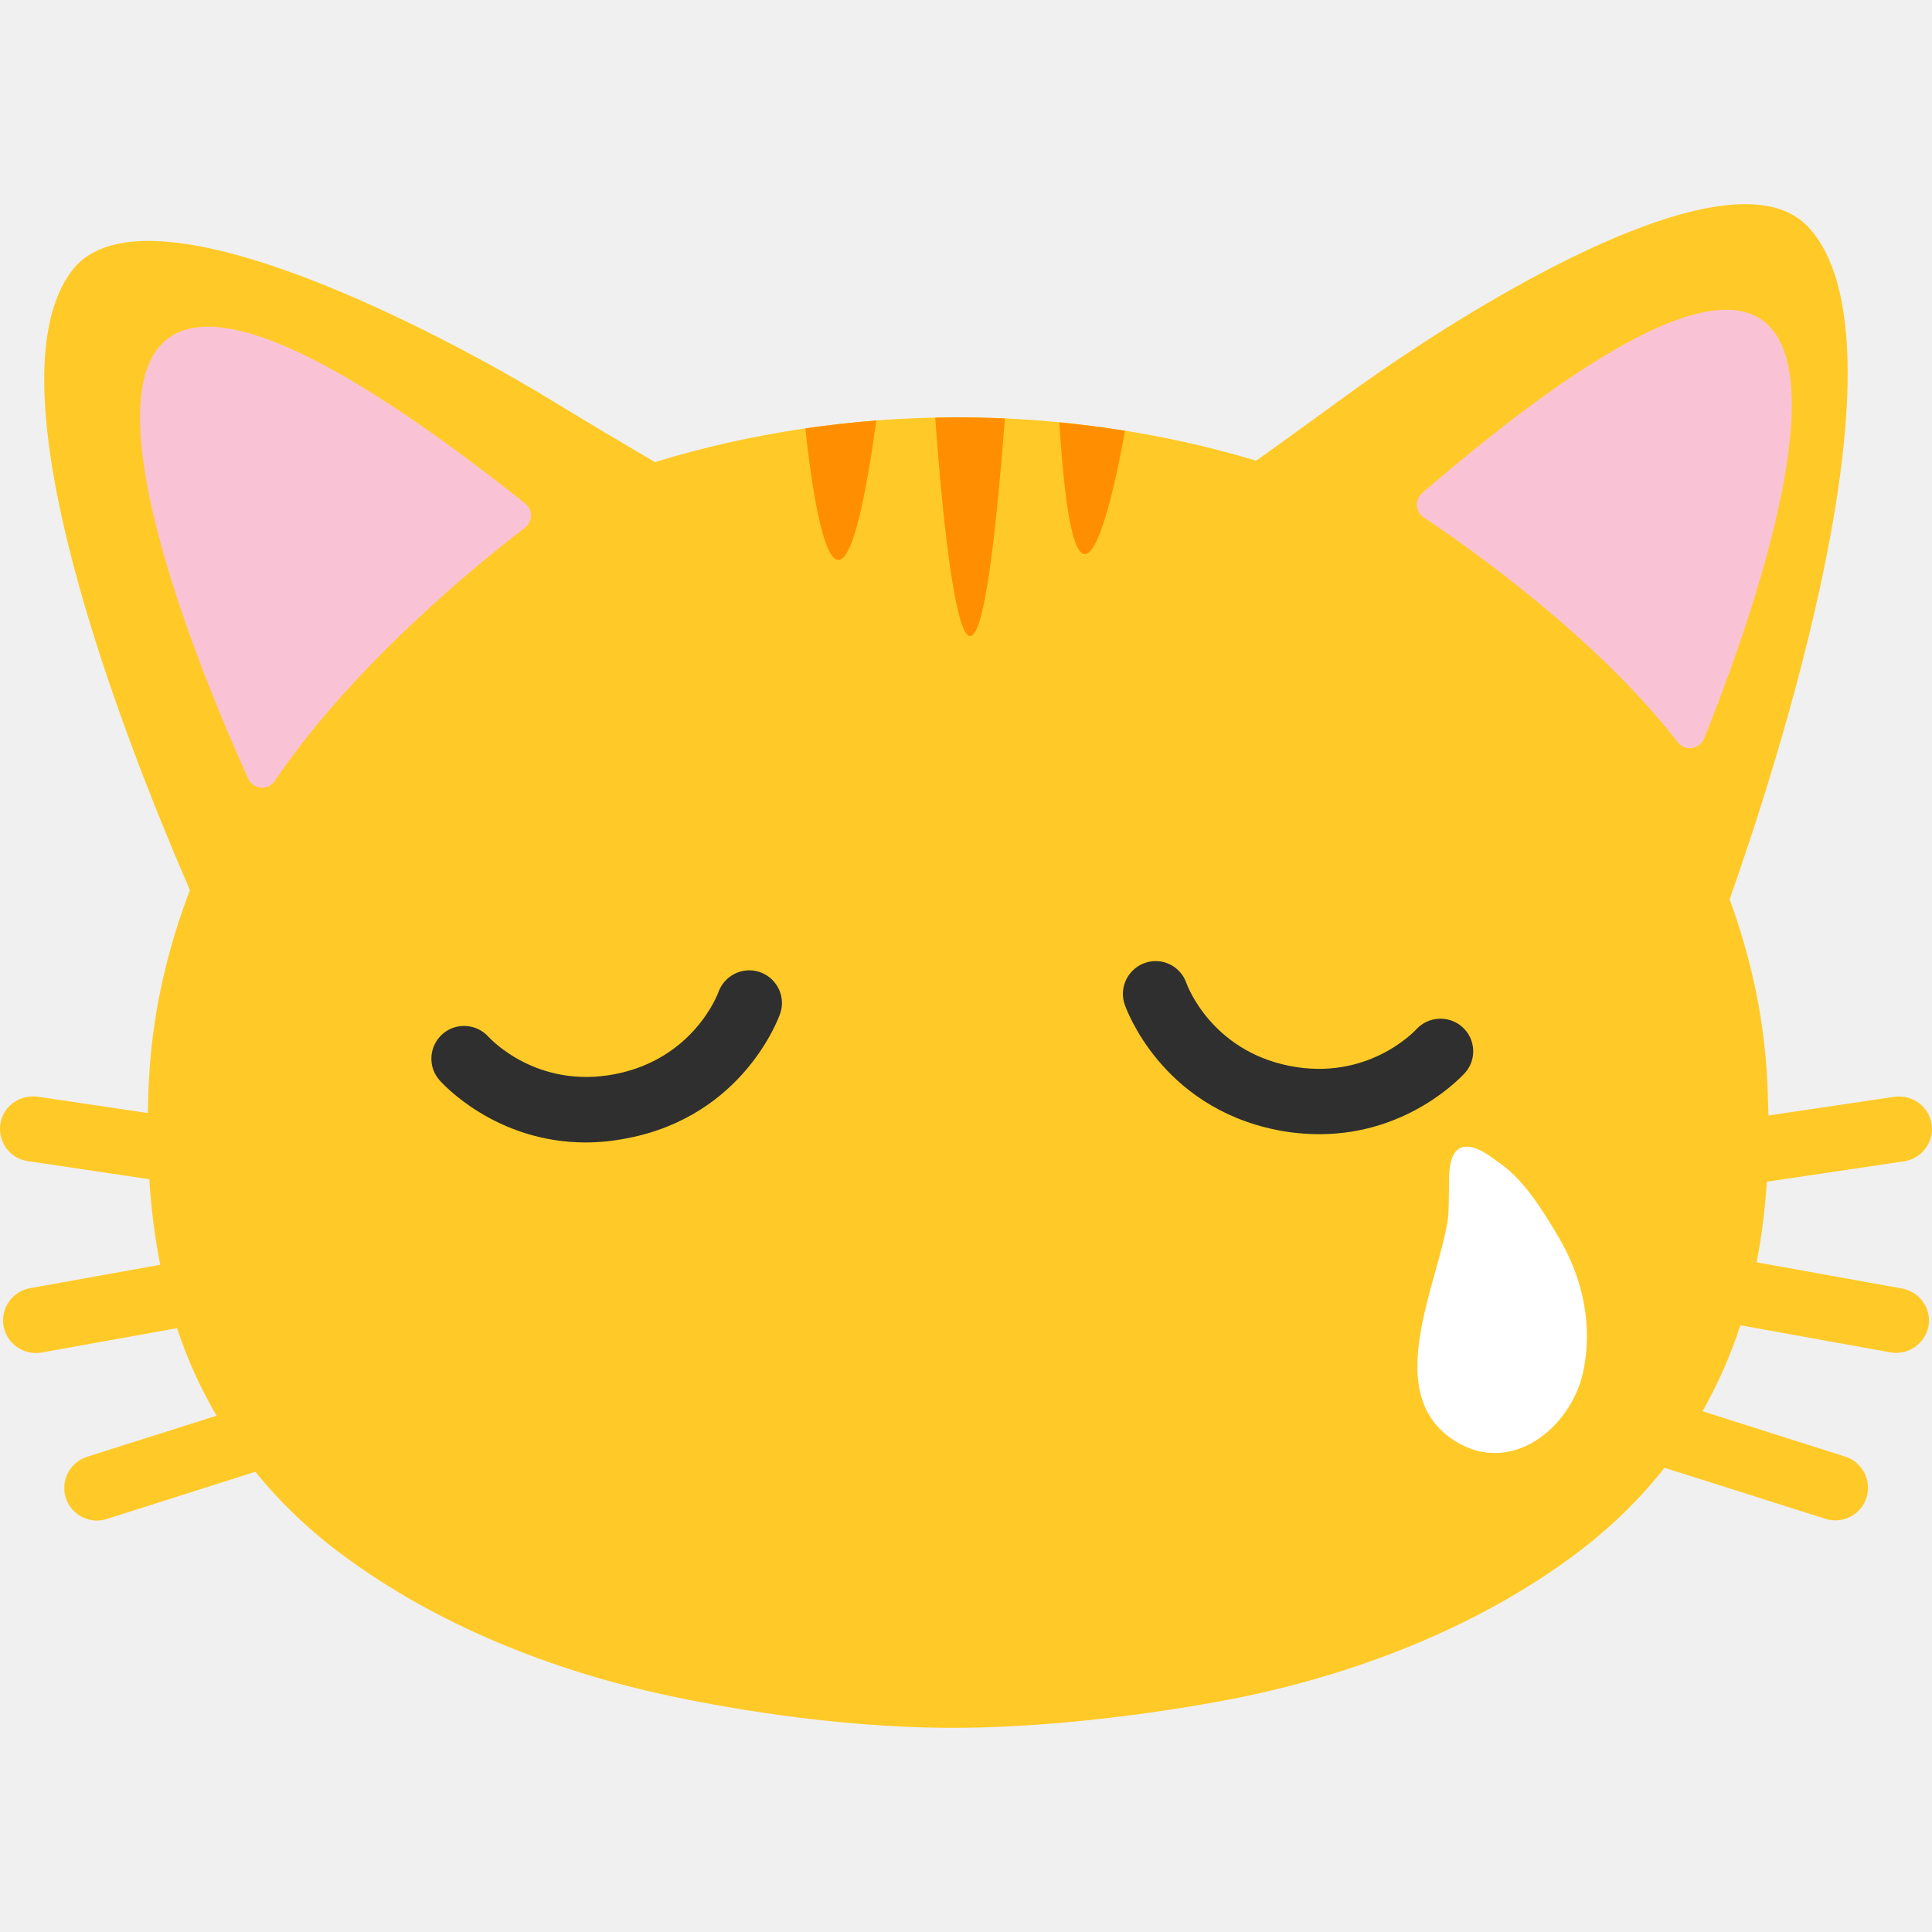
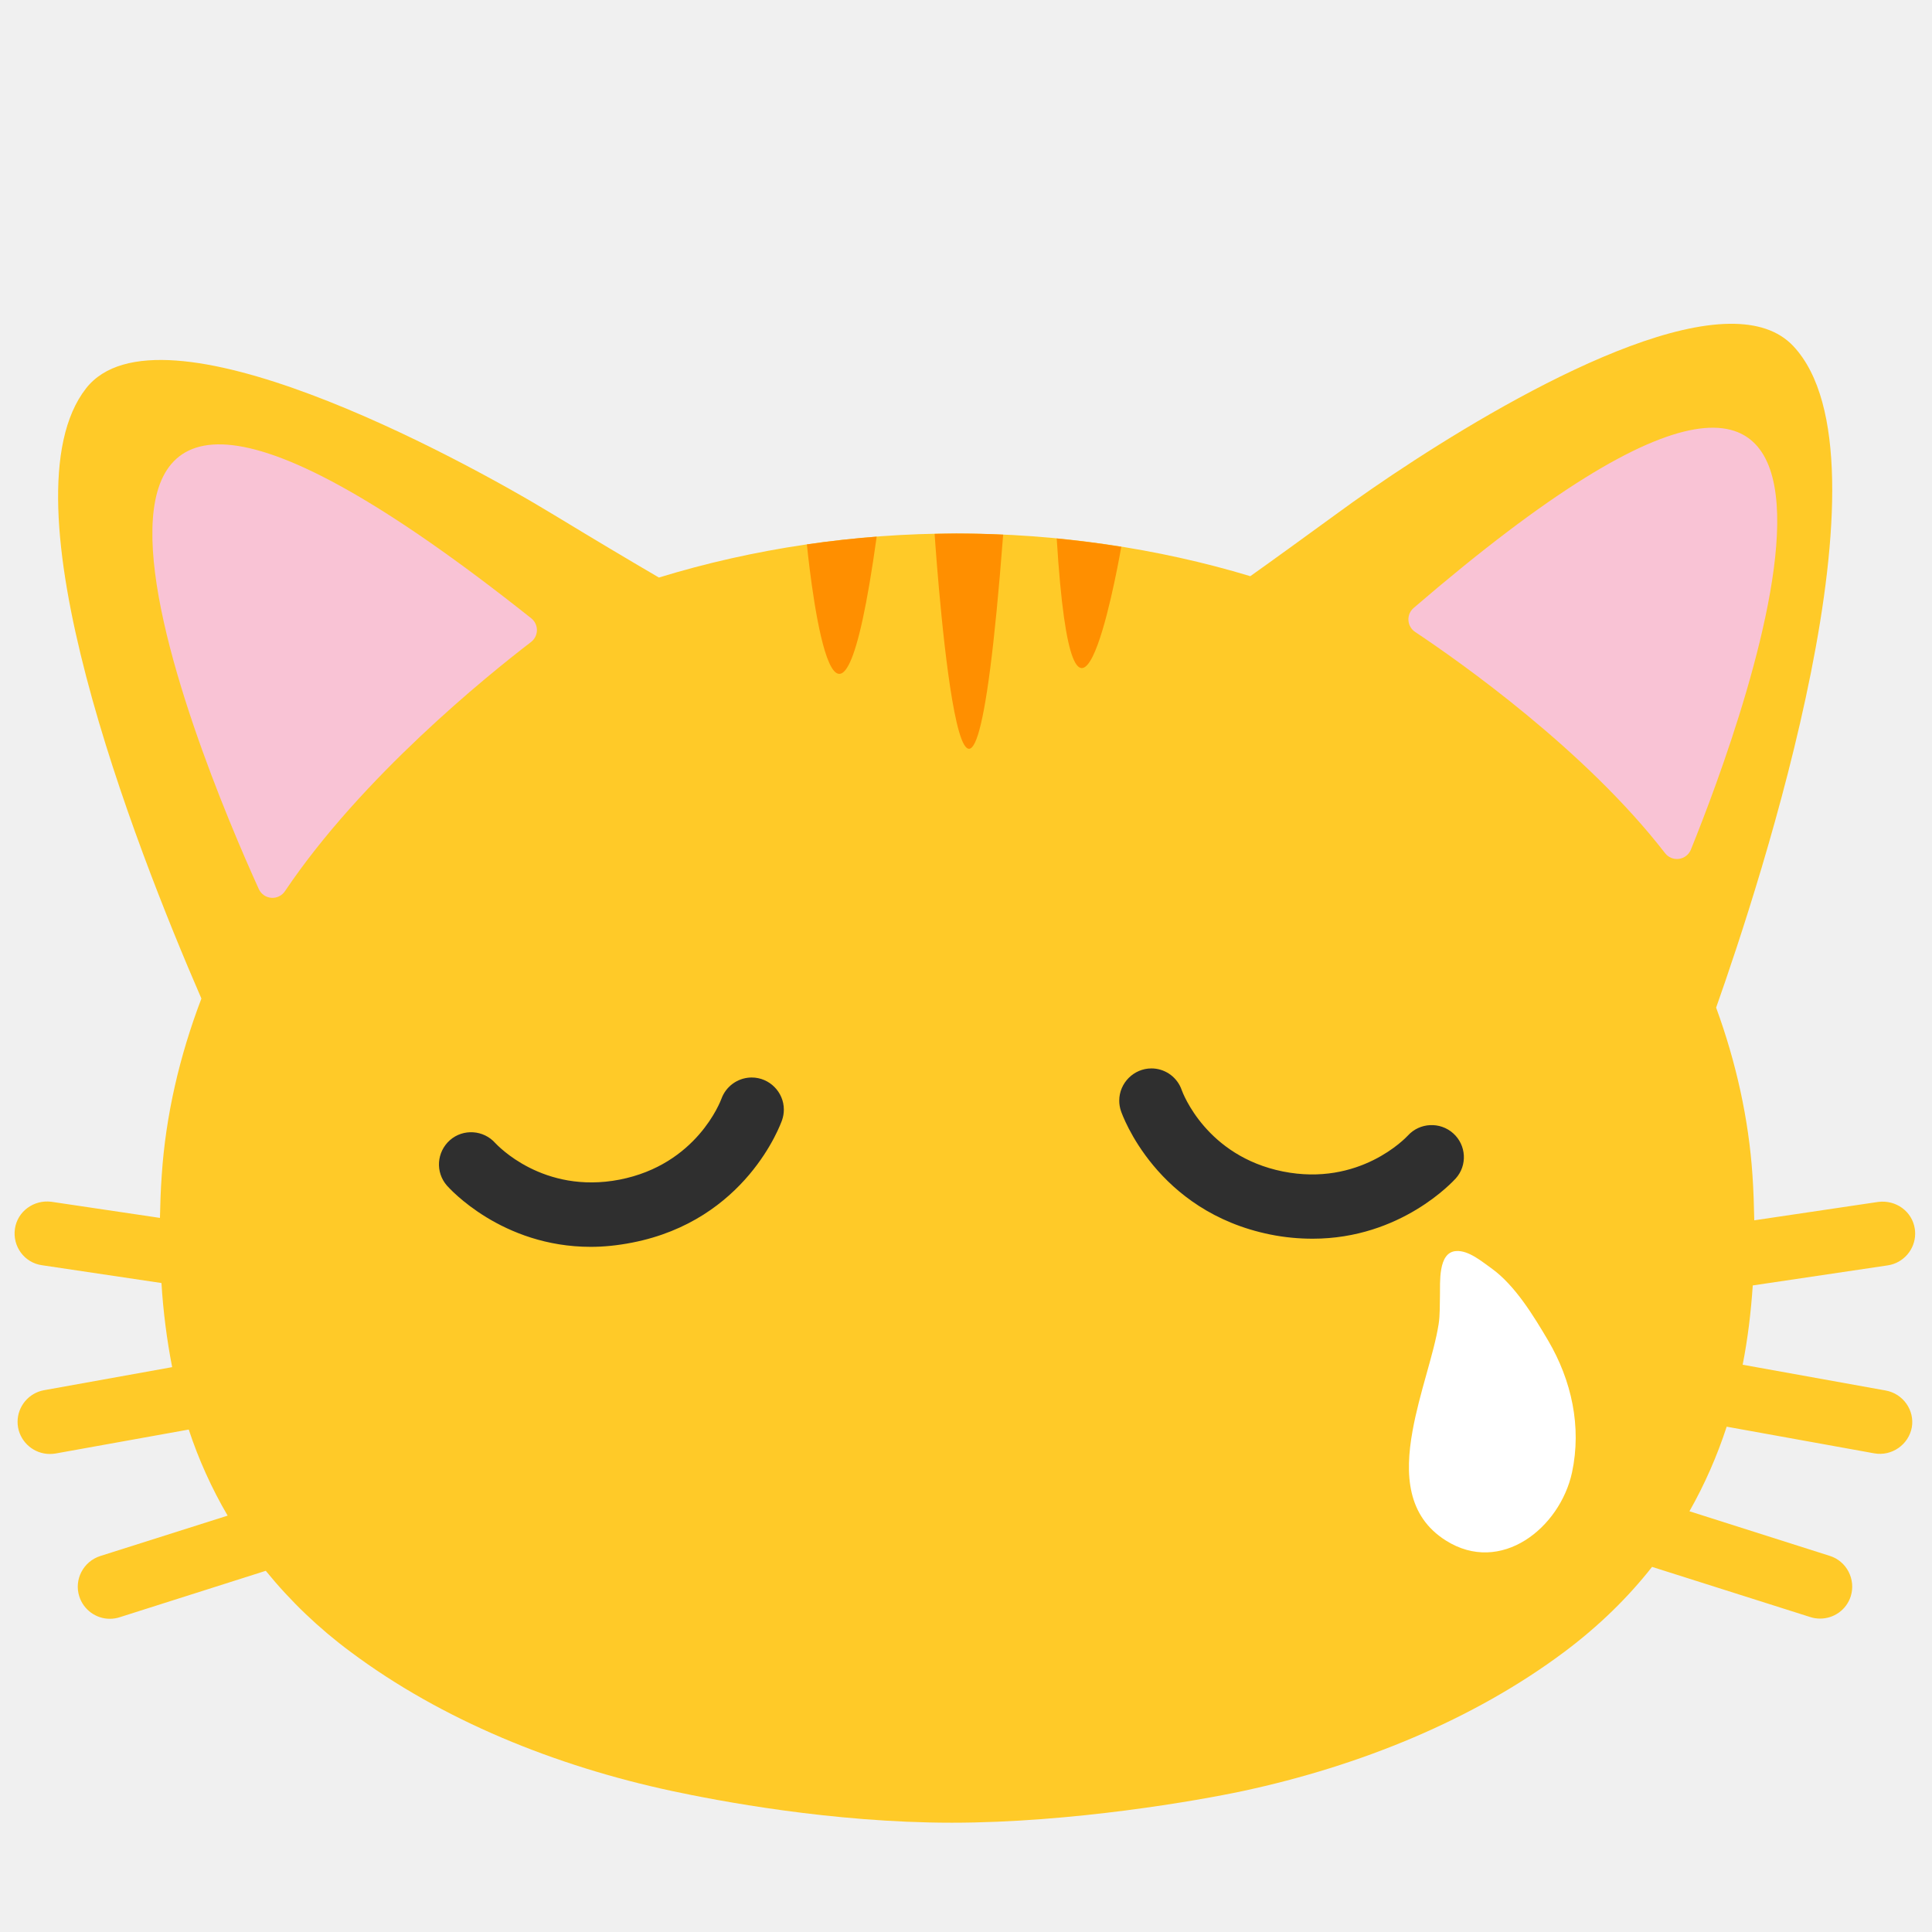
- <svg xmlns="http://www.w3.org/2000/svg" clip-rule="evenodd" fill-rule="evenodd" stroke-linejoin="round" stroke-miterlimit="2" version="1.1" viewBox="0 0 128 128" xml:space="preserve">
-   <g transform="matrix(.24366 0 0 .24366 -.98202 -8.2809)">
-     <g fill-rule="nonzero">
-       <path d="m478.03 89.496c-31.983 0.392-87.396 36.962-108.32 52.333-9.291 6.75-17.25 12.55-24.125 17.425-25.666-7.75-53.5-11.791-81.083-11.791-28.042-0.042-56.333 4.166-82.375 12.166-8-4.666-17.583-10.379-28.917-17.254-27.166-16.542-109.29-60.708-129.42-35.042-23.834 30.459 13.333 125.92 31.875 168.67-6.084 15.958-9.875 32.417-10.959 48.792-0.291 3.958-0.416 7.916-0.5 11.833l-30-4.458c-4.833-0.625-9.375 2.625-10.083 7.458-0.708 4.875 2.625 9.417 7.5 10.083l33 4.917c0.48 7.806 1.468 15.572 2.958 23.25l-35.416 6.375c-4.215 0.76-7.31 4.464-7.31 8.746 0 0.533 0.048 1.064 0.143 1.587 0.782 4.201 4.477 7.28 8.75 7.292 0.5 0 1.042-0.042 1.583-0.125l36.834-6.625c2.737 8.286 6.34 16.261 10.75 23.792l-35.209 11.166c-4.666 1.5-7.291 6.5-5.791 11.167 1.164 3.669 4.593 6.179 8.443 6.179 0.925 0 1.844-0.145 2.723-0.429l40.375-12.833c6.851 8.424 14.732 15.955 23.459 22.416 25.208 18.834 56.541 31.542 88.875 38.459 12.291 2.625 44 8.75 77.291 8.75 33.292 0 68.125-6.125 80.417-8.75 32.292-6.917 63.667-19.625 88.875-38.459 9.625-7.208 17.625-15.083 24.25-23.5l43.75 13.875c0.875 0.292 1.792 0.417 2.708 0.417 3.75 0 7.25-2.375 8.459-6.167 1.458-4.666-1.125-9.708-5.792-11.166l-38.792-12.334c4.25-7.5 7.667-15.333 10.292-23.375l40.833 7.375c4.794 0.836 9.436-2.384 10.334-7.166 0.833-4.709-2.375-9.334-7.209-10.209l-39.541-7.125c1.416-7.166 2.291-14.5 2.791-21.916l37.292-5.542c4.342-0.635 7.595-4.398 7.595-8.786 0-0.434-0.032-0.868-0.095-1.297-0.708-4.834-5.208-8.084-10.125-7.459l-34.25 5.084c-0.083-4.167-0.208-8.334-0.5-12.5-1.042-15.5-4.5-31.125-10.042-46.292 12.25-34.625 50.542-151.54 21.375-182.79-4.166-4.466-10.3-6.304-17.679-6.212z" fill="#ffca28" />
-       <path d="m402.42 345.79c-5 0.375-4.334 8.791-4.417 12.25-0.083 2.583 0.042 5.416-0.375 8-1.292 8.166-5.333 19-7.208 29.5-2.167 11.958-1.5 23.5 9.208 30.25 15.208 9.625 31.542-3.459 34.875-18.792 2.708-12.667-0.125-25.458-6.583-36.458-4.042-6.834-9.084-15.167-15.542-19.875-2.667-1.875-6.458-5.167-9.958-4.875z" fill="#fff" />
-       <path d="m318.86 295.33c-0.201-0.013-0.402-0.02-0.604-0.02-4.884 0-8.904 4.019-8.904 8.904 0 0.975 0.16 1.943 0.474 2.866 0.375 1.084 9.792 27.759 41.25 34.133 4.125 0.834 8.046 1.163 11.754 1.163 24.417 0 38.834-15.917 39.542-16.667 3.25-3.625 2.917-9.208-0.708-12.458s-9.25-3-12.542 0.625c-0.542 0.583-13.333 14.167-34.542 9.917-21.125-4.25-27.666-21.667-27.958-22.5-1.153-3.36-4.219-5.716-7.762-5.963zm-111.58 2.504c-3.545 0.2-6.648 2.499-7.87 5.834-0.292 0.791-6.875 18.208-28.125 22.375-21.25 4.125-33.875-9.584-34.375-10.084-3.25-3.666-8.875-4.041-12.542-0.833-3.708 3.292-4.079 8.875-0.829 12.583 0.666 0.75 15.125 16.917 39.75 16.917 3.583 0 7.375-0.375 11.416-1.167 31.5-6.125 41.042-32.708 41.459-33.875 0.321-0.93 0.485-1.908 0.485-2.893 0-4.866-4.005-8.871-8.871-8.871-0.166 0-0.332 5e-3 -0.498 0.014z" fill="#2f2f2f" />
-     </g>
-     <path d="m78.801 246.26c-0.821 1.273-2.269 1.998-3.78 1.893-1.511-0.106-2.845-1.025-3.481-2.4-16.681-36.78-86.86-203.73 75.291-74.867 1.01 0.804 1.591 2.031 1.571 3.323-0.019 1.291-0.637 2.5-1.671 3.273-12.066 9.25-46.71 37.231-67.93 68.778zm381.37-10.513c0.891 1.201 2.36 1.831 3.845 1.647 1.486-0.184 2.757-1.152 3.329-2.535 14.52-35.885 74.252-196.63-76.619-66.824-0.994 0.856-1.527 2.129-1.438 3.438 0.088 1.308 0.787 2.498 1.886 3.213 12.426 8.28 47.009 32.658 68.997 61.061z" fill="#f9c3d5" />
-     <path d="m242.31 148.32c-6.458 0.5-12.9 1.212-19.287 2.146 1.367 13.279 8.629 74.65 19.292-2.146zm49.767 0.508c4.529 73.705 16.042 12.484 17.846 2.296-5.923-0.95-11.875-1.714-17.846-2.292zm-27.575-1.375c-2.054 0-4.117 0.067-6.175 0.109 0.75 10.962 9.167 127.85 18.946 0.208-4.254-0.2-8.512-0.304-12.771-0.313z" fill="#ff8f00" />
-   </g>
+ <svg xmlns="http://www.w3.org/2000/svg" width="100%" height="100%" viewBox="0 0 534 534" version="1.1" xml:space="preserve" style="fill-rule:evenodd;clip-rule:evenodd;stroke-linejoin:round;stroke-miterlimit:2;">
+   <path d="M478.029,89.496c-31.983,0.392 -87.396,36.962 -108.321,52.333c-9.291,6.75 -17.25,12.55 -24.125,17.425c-25.666,-7.75 -53.5,-11.791 -81.083,-11.791c-28.042,-0.042 -56.333,4.166 -82.375,12.166c-8,-4.666 -17.583,-10.379 -28.917,-17.254c-27.166,-16.542 -109.291,-60.708 -129.416,-35.042c-23.834,30.459 13.333,125.917 31.875,168.667c-6.084,15.958 -9.875,32.417 -10.959,48.792c-0.291,3.958 -0.416,7.916 -0.5,11.833l-30,-4.458c-4.833,-0.625 -9.375,2.625 -10.083,7.458c-0.708,4.875 2.625,9.417 7.5,10.083l33,4.917c0.48,7.806 1.468,15.572 2.958,23.25l-35.416,6.375c-4.215,0.76 -7.31,4.464 -7.31,8.746c0,0.533 0.048,1.064 0.143,1.587c0.782,4.201 4.477,7.28 8.75,7.292c0.5,0 1.042,-0.042 1.583,-0.125l36.834,-6.625c2.737,8.286 6.34,16.261 10.75,23.792l-35.209,11.166c-4.666,1.5 -7.291,6.5 -5.791,11.167c1.164,3.669 4.593,6.179 8.443,6.179c0.925,-0 1.844,-0.145 2.723,-0.429l40.375,-12.833c6.851,8.424 14.732,15.955 23.459,22.416c25.208,18.834 56.541,31.542 88.875,38.459c12.291,2.625 44,8.75 77.291,8.75c33.292,-0 68.125,-6.125 80.417,-8.75c32.292,-6.917 63.667,-19.625 88.875,-38.459c9.625,-7.208 17.625,-15.083 24.25,-23.5l43.75,13.875c0.875,0.292 1.792,0.417 2.708,0.417c3.75,0 7.25,-2.375 8.459,-6.167c1.458,-4.666 -1.125,-9.708 -5.792,-11.166l-38.792,-12.334c4.25,-7.5 7.667,-15.333 10.292,-23.375l40.833,7.375c4.794,0.836 9.436,-2.384 10.334,-7.166c0.833,-4.709 -2.375,-9.334 -7.209,-10.209l-39.541,-7.125c1.416,-7.166 2.291,-14.5 2.791,-21.916l37.292,-5.542c4.342,-0.635 7.595,-4.398 7.595,-8.786c0,-0.434 -0.032,-0.868 -0.095,-1.297c-0.708,-4.834 -5.208,-8.084 -10.125,-7.459l-34.25,5.084c-0.083,-4.167 -0.208,-8.334 -0.5,-12.5c-1.042,-15.5 -4.5,-31.125 -10.042,-46.292c12.25,-34.625 50.542,-151.542 21.375,-182.792c-4.166,-4.466 -10.3,-6.304 -17.679,-6.212Z" style="fill:#ffca28;fill-rule:nonzero;" />
+   <path d="M402.417,345.792c-5,0.375 -4.334,8.791 -4.417,12.25c-0.083,2.583 0.042,5.416 -0.375,8c-1.292,8.166 -5.333,19 -7.208,29.5c-2.167,11.958 -1.5,23.5 9.208,30.25c15.208,9.625 31.542,-3.459 34.875,-18.792c2.708,-12.667 -0.125,-25.458 -6.583,-36.458c-4.042,-6.834 -9.084,-15.167 -15.542,-19.875c-2.667,-1.875 -6.458,-5.167 -9.958,-4.875Z" style="fill:#fff;fill-rule:nonzero;" />
+   <path d="M318.863,295.329c-0.201,-0.013 -0.402,-0.02 -0.604,-0.02c-4.884,-0 -8.904,4.019 -8.904,8.904c0,0.975 0.16,1.943 0.474,2.866c0.375,1.084 9.792,27.759 41.25,34.133c4.125,0.834 8.046,1.163 11.754,1.163c24.417,0 38.834,-15.917 39.542,-16.667c3.25,-3.625 2.917,-9.208 -0.708,-12.458c-3.625,-3.25 -9.25,-3 -12.542,0.625c-0.542,0.583 -13.333,14.167 -34.542,9.917c-21.125,-4.25 -27.666,-21.667 -27.958,-22.5c-1.153,-3.36 -4.219,-5.716 -7.762,-5.963Zm-111.58,2.504c-3.545,0.2 -6.648,2.499 -7.87,5.834c-0.292,0.791 -6.875,18.208 -28.125,22.375c-21.25,4.125 -33.875,-9.584 -34.375,-10.084c-3.25,-3.666 -8.875,-4.041 -12.542,-0.833c-3.708,3.292 -4.079,8.875 -0.829,12.583c0.666,0.75 15.125,16.917 39.75,16.917c3.583,0 7.375,-0.375 11.416,-1.167c31.5,-6.125 41.042,-32.708 41.459,-33.875c0.321,-0.93 0.485,-1.908 0.485,-2.893c-0,-4.866 -4.005,-8.871 -8.871,-8.871c-0.166,0 -0.332,0.005 -0.498,0.014Z" style="fill:#2f2f2f;fill-rule:nonzero;" />
+   <path d="M78.801,246.264c-0.821,1.273 -2.269,1.998 -3.78,1.893c-1.511,-0.106 -2.845,-1.025 -3.481,-2.4c-16.681,-36.78 -86.86,-203.727 75.291,-74.867c1.01,0.804 1.591,2.031 1.571,3.323c-0.019,1.291 -0.637,2.5 -1.671,3.273c-12.066,9.25 -46.71,37.231 -67.93,68.778Zm381.37,-10.513c0.891,1.201 2.36,1.831 3.845,1.647c1.486,-0.184 2.757,-1.152 3.329,-2.535c14.52,-35.885 74.252,-196.632 -76.619,-66.824c-0.994,0.856 -1.527,2.129 -1.438,3.438c0.088,1.308 0.787,2.498 1.886,3.213c12.426,8.28 47.009,32.658 68.997,61.061Z" style="fill:#f9c3d5;" />
+   <path d="M242.308,148.325c-6.458,0.5 -12.9,1.212 -19.287,2.146c1.367,13.279 8.629,74.65 19.292,-2.146l-0.005,0Zm49.767,0.508c4.529,73.705 16.042,12.484 17.846,2.296c-5.923,-0.95 -11.875,-1.714 -17.846,-2.292l0,-0.004Zm-27.575,-1.375c-2.054,0 -4.117,0.067 -6.175,0.109c0.75,10.962 9.167,127.854 18.946,0.208c-4.254,-0.2 -8.512,-0.304 -12.771,-0.313l0,-0.004Z" style="fill:#ff8f00;" />
</svg>
